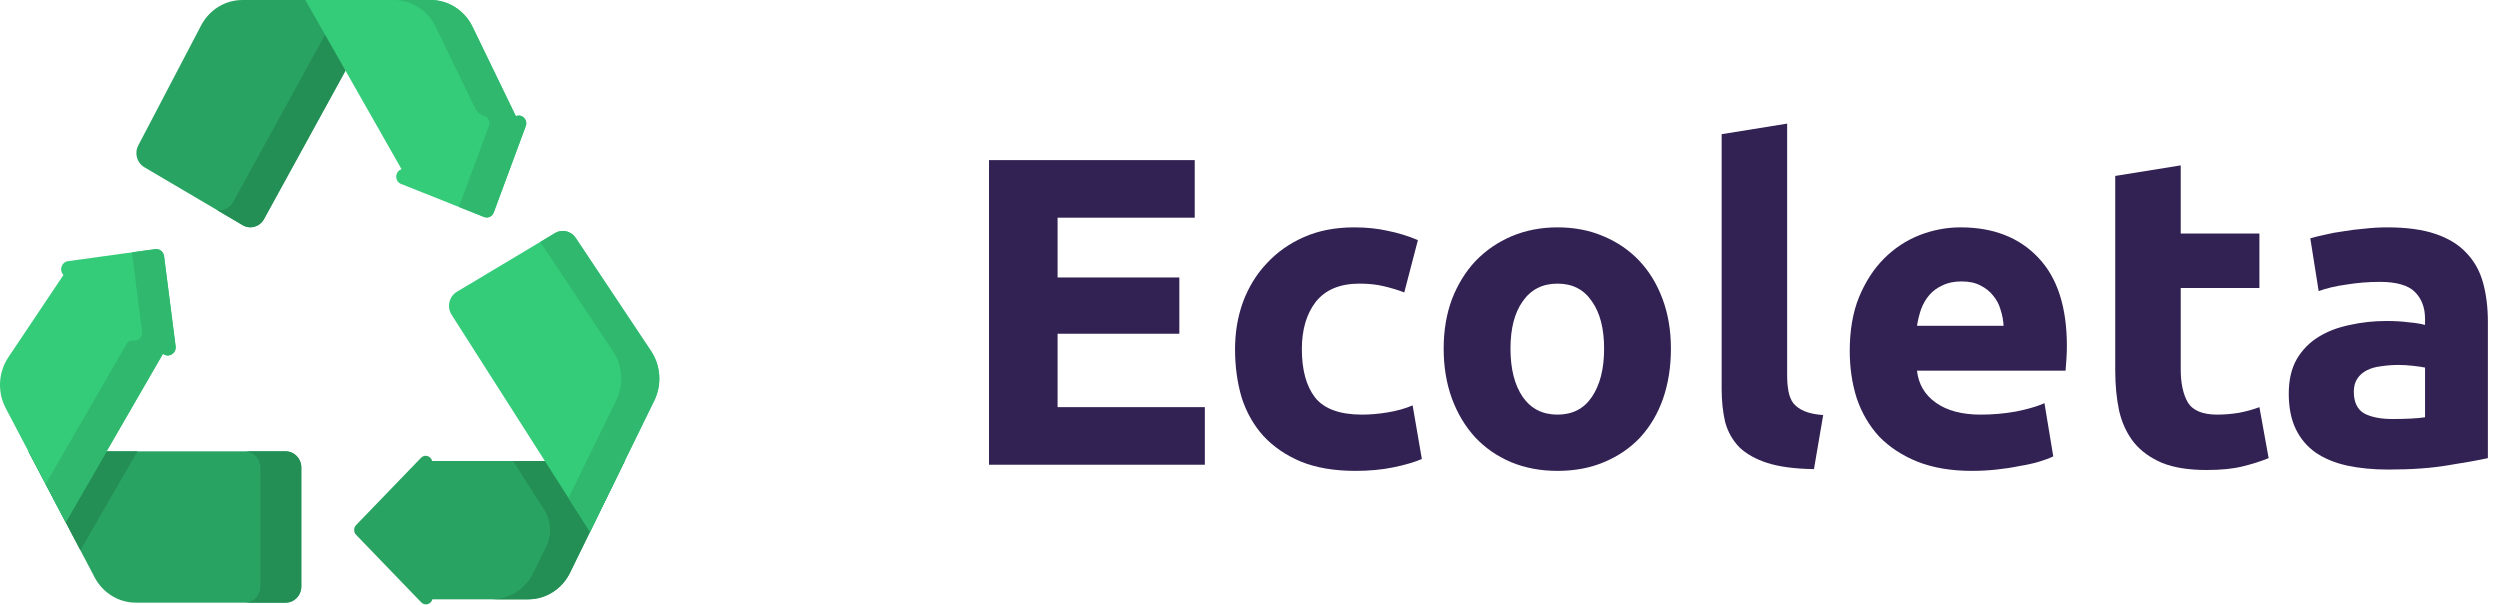
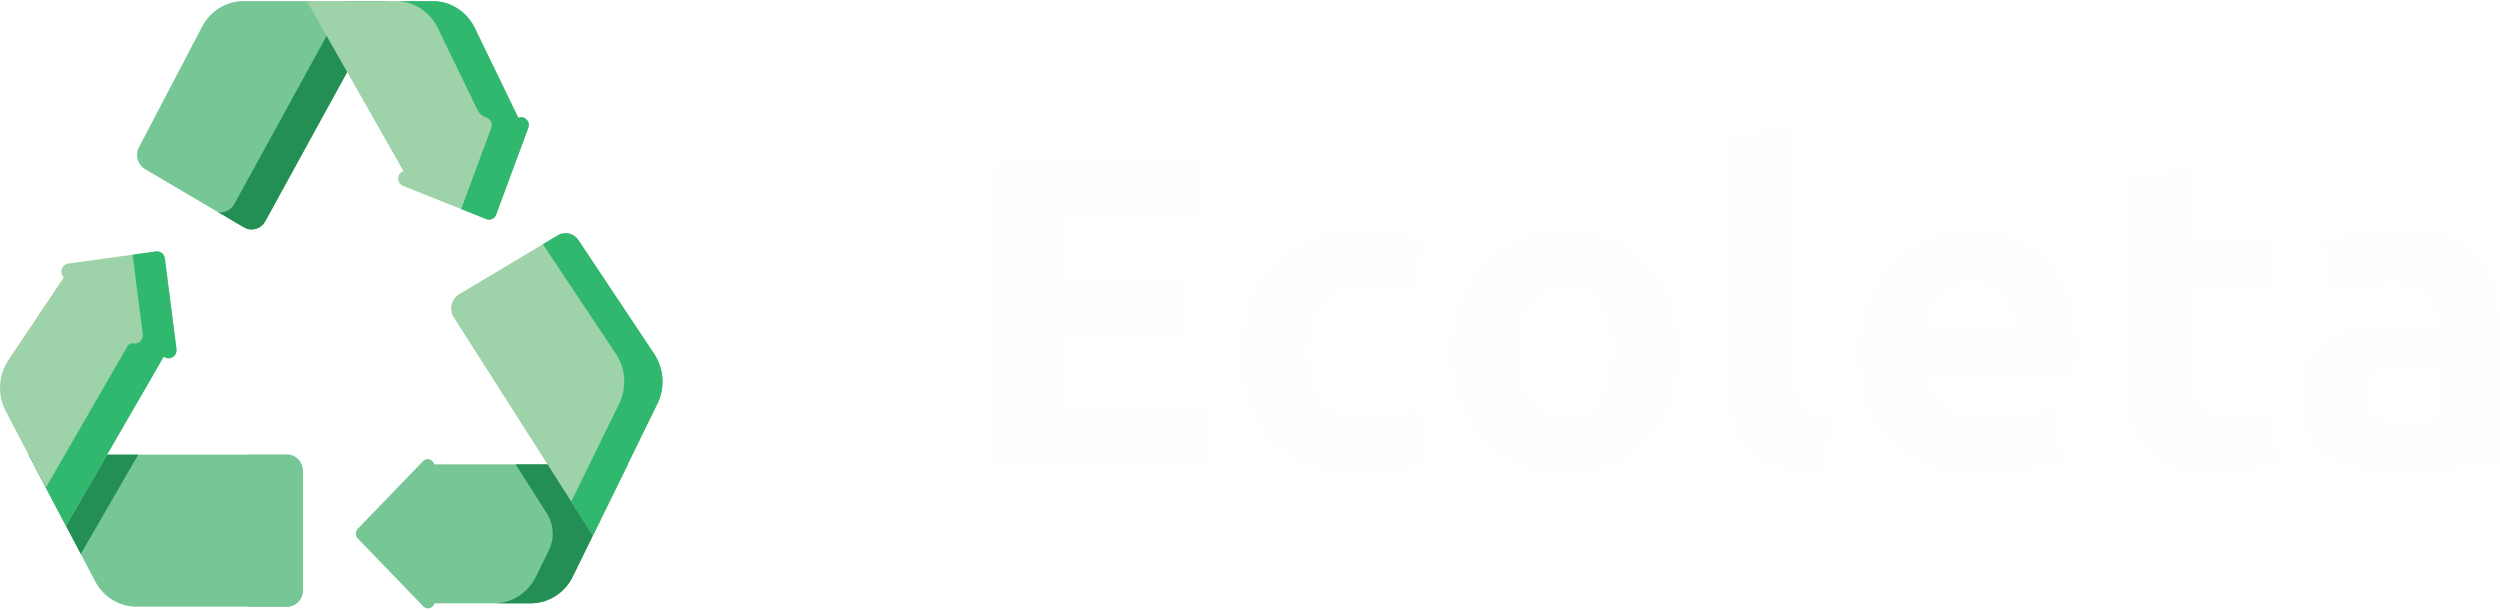
- <svg xmlns="http://www.w3.org/2000/svg" width="182" height="44" viewBox="0 0 182 44" fill="none">
-   <path d="M72 33.832V11.656H86.976V15.848H76.992V20.2H85.856V24.296H76.992V29.64H87.712V33.832H72Z" fill="#322153" />
-   <path d="M89.911 25.416C89.911 24.2 90.103 23.059 90.487 21.992C90.893 20.904 91.469 19.965 92.215 19.176C92.962 18.365 93.869 17.725 94.935 17.256C96.002 16.787 97.218 16.552 98.583 16.552C99.479 16.552 100.301 16.637 101.047 16.808C101.794 16.957 102.519 17.181 103.223 17.48L102.231 21.288C101.783 21.117 101.293 20.968 100.759 20.84C100.226 20.712 99.629 20.648 98.967 20.648C97.559 20.648 96.503 21.085 95.799 21.96C95.117 22.835 94.775 23.987 94.775 25.416C94.775 26.931 95.095 28.104 95.735 28.936C96.397 29.768 97.538 30.184 99.159 30.184C99.735 30.184 100.354 30.131 101.015 30.024C101.677 29.917 102.285 29.747 102.839 29.512L103.511 33.416C102.957 33.651 102.263 33.853 101.431 34.024C100.599 34.195 99.682 34.28 98.679 34.28C97.143 34.28 95.821 34.056 94.711 33.608C93.602 33.139 92.685 32.509 91.959 31.72C91.255 30.931 90.733 30.003 90.391 28.936C90.071 27.848 89.911 26.675 89.911 25.416Z" fill="#322153" />
-   <path d="M121.643 25.384C121.643 26.707 121.451 27.923 121.067 29.032C120.683 30.12 120.128 31.059 119.403 31.848C118.677 32.616 117.803 33.213 116.779 33.64C115.776 34.067 114.645 34.28 113.387 34.28C112.149 34.28 111.019 34.067 109.995 33.64C108.992 33.213 108.128 32.616 107.403 31.848C106.677 31.059 106.112 30.12 105.707 29.032C105.301 27.923 105.099 26.707 105.099 25.384C105.099 24.061 105.301 22.856 105.707 21.768C106.133 20.68 106.709 19.752 107.435 18.984C108.181 18.216 109.056 17.619 110.059 17.192C111.083 16.765 112.192 16.552 113.387 16.552C114.603 16.552 115.712 16.765 116.715 17.192C117.739 17.619 118.613 18.216 119.339 18.984C120.064 19.752 120.629 20.68 121.035 21.768C121.44 22.856 121.643 24.061 121.643 25.384ZM116.779 25.384C116.779 23.912 116.48 22.76 115.883 21.928C115.307 21.075 114.475 20.648 113.387 20.648C112.299 20.648 111.456 21.075 110.859 21.928C110.261 22.76 109.963 23.912 109.963 25.384C109.963 26.856 110.261 28.029 110.859 28.904C111.456 29.757 112.299 30.184 113.387 30.184C114.475 30.184 115.307 29.757 115.883 28.904C116.48 28.029 116.779 26.856 116.779 25.384Z" fill="#322153" />
-   <path d="M132.056 34.152C130.67 34.131 129.539 33.981 128.664 33.704C127.811 33.427 127.128 33.043 126.616 32.552C126.126 32.04 125.784 31.432 125.592 30.728C125.422 30.003 125.336 29.192 125.336 28.296V9.768L130.104 9V27.336C130.104 27.763 130.136 28.147 130.2 28.488C130.264 28.829 130.382 29.117 130.552 29.352C130.744 29.587 131.011 29.779 131.352 29.928C131.694 30.077 132.152 30.173 132.728 30.216L132.056 34.152Z" fill="#322153" />
-   <path d="M134.661 25.544C134.661 24.051 134.885 22.749 135.333 21.64C135.803 20.509 136.411 19.571 137.157 18.824C137.904 18.077 138.757 17.512 139.717 17.128C140.699 16.744 141.701 16.552 142.725 16.552C145.115 16.552 147.003 17.288 148.389 18.76C149.776 20.211 150.469 22.355 150.469 25.192C150.469 25.469 150.459 25.779 150.437 26.12C150.416 26.44 150.395 26.728 150.373 26.984H139.557C139.664 27.965 140.123 28.744 140.933 29.32C141.744 29.896 142.832 30.184 144.197 30.184C145.072 30.184 145.925 30.109 146.757 29.96C147.611 29.789 148.304 29.587 148.837 29.352L149.477 33.224C149.221 33.352 148.88 33.48 148.453 33.608C148.027 33.736 147.547 33.843 147.013 33.928C146.501 34.035 145.947 34.12 145.349 34.184C144.752 34.248 144.155 34.28 143.557 34.28C142.043 34.28 140.72 34.056 139.589 33.608C138.48 33.16 137.552 32.552 136.805 31.784C136.08 30.995 135.536 30.067 135.173 29C134.832 27.933 134.661 26.781 134.661 25.544ZM145.861 23.72C145.84 23.315 145.765 22.92 145.637 22.536C145.531 22.152 145.349 21.811 145.093 21.512C144.859 21.213 144.549 20.968 144.165 20.776C143.803 20.584 143.344 20.488 142.789 20.488C142.256 20.488 141.797 20.584 141.413 20.776C141.029 20.947 140.709 21.181 140.453 21.48C140.197 21.779 139.995 22.131 139.845 22.536C139.717 22.92 139.621 23.315 139.557 23.72H145.861Z" fill="#322153" />
-   <path d="M153.989 12.808L158.757 12.04V17H164.485V20.968H158.757V26.888C158.757 27.891 158.927 28.691 159.269 29.288C159.631 29.885 160.346 30.184 161.413 30.184C161.925 30.184 162.447 30.141 162.981 30.056C163.535 29.949 164.037 29.811 164.485 29.64L165.157 33.352C164.581 33.587 163.941 33.789 163.237 33.96C162.533 34.131 161.669 34.216 160.645 34.216C159.343 34.216 158.266 34.045 157.413 33.704C156.559 33.341 155.877 32.851 155.365 32.232C154.853 31.592 154.49 30.824 154.277 29.928C154.085 29.032 153.989 28.04 153.989 26.952V12.808Z" fill="#322153" />
-   <path d="M174.174 30.504C174.644 30.504 175.092 30.493 175.519 30.472C175.945 30.451 176.286 30.419 176.543 30.376V26.76C176.351 26.717 176.062 26.675 175.678 26.632C175.294 26.589 174.942 26.568 174.622 26.568C174.174 26.568 173.748 26.6 173.342 26.664C172.958 26.707 172.617 26.803 172.318 26.952C172.02 27.101 171.785 27.304 171.615 27.56C171.444 27.816 171.358 28.136 171.358 28.52C171.358 29.267 171.604 29.789 172.094 30.088C172.606 30.365 173.3 30.504 174.174 30.504ZM173.79 16.552C175.198 16.552 176.372 16.712 177.311 17.032C178.249 17.352 178.996 17.811 179.55 18.408C180.126 19.005 180.532 19.731 180.767 20.584C181.001 21.437 181.118 22.387 181.118 23.432V33.352C180.436 33.501 179.487 33.672 178.271 33.864C177.054 34.077 175.582 34.184 173.854 34.184C172.767 34.184 171.775 34.088 170.879 33.896C170.004 33.704 169.246 33.395 168.606 32.968C167.966 32.52 167.476 31.944 167.134 31.24C166.793 30.536 166.622 29.672 166.622 28.648C166.622 27.667 166.814 26.835 167.199 26.152C167.604 25.469 168.137 24.925 168.799 24.52C169.46 24.115 170.217 23.827 171.071 23.656C171.924 23.464 172.809 23.368 173.727 23.368C174.345 23.368 174.889 23.4 175.358 23.464C175.849 23.507 176.244 23.571 176.543 23.656V23.208C176.543 22.397 176.297 21.747 175.807 21.256C175.316 20.765 174.463 20.52 173.246 20.52C172.436 20.52 171.636 20.584 170.846 20.712C170.057 20.819 169.374 20.979 168.799 21.192L168.19 17.352C168.468 17.267 168.809 17.181 169.215 17.096C169.641 16.989 170.1 16.904 170.59 16.84C171.081 16.755 171.593 16.691 172.127 16.648C172.681 16.584 173.236 16.552 173.79 16.552Z" fill="#322153" />
-   <path d="M14.642 1.85L10.067 10.586C9.772 11.15 9.966 11.855 10.505 12.172L17.668 16.392C18.214 16.714 18.908 16.516 19.218 15.95L27.974 0.001H17.64C16.389 0.001 15.239 0.71 14.642 1.85Z" fill="#29A361" />
-   <path d="M27.974 0L19.218 15.95C18.907 16.515 18.214 16.714 17.668 16.392L15.798 15.291C16.254 15.367 16.728 15.15 16.97 14.71L25.047 0H27.974Z" fill="#248F55" />
-   <path d="M37.555 8.459L34.4 1.949C33.821 0.755 32.641 0.001 31.351 0.001H22.228L29.233 12.317C29.21 12.327 29.187 12.338 29.164 12.349C28.723 12.554 28.741 13.209 29.192 13.389L35.241 15.796C35.521 15.908 35.836 15.762 35.943 15.472L38.275 9.18C38.447 8.714 37.995 8.265 37.555 8.459Z" fill="#34CB79" />
-   <path d="M38.275 9.179L35.943 15.472C35.836 15.763 35.521 15.908 35.241 15.796L33.41 15.067L35.592 9.179C35.716 8.845 35.518 8.52 35.234 8.435C34.963 8.353 34.732 8.17 34.606 7.909L31.716 1.949C31.138 0.755 29.959 0 28.669 0H31.351C32.641 0 33.82 0.755 34.399 1.949L37.555 8.459C37.995 8.265 38.447 8.714 38.275 9.179Z" fill="#2FB86E" />
-   <path d="M31.459 33.559C31.374 33.198 30.924 33.043 30.65 33.328L25.922 38.227C25.734 38.422 25.734 38.739 25.922 38.934L30.668 43.853C30.941 44.135 31.386 43.984 31.476 43.629H38.455C39.74 43.629 40.916 42.881 41.497 41.693L45.479 33.559H31.459V33.559Z" fill="#29A361" />
-   <path d="M37.351 33.559L39.614 37.108C40.125 37.91 40.182 38.935 39.762 39.793L38.831 41.694C38.251 42.881 37.075 43.629 35.79 43.629H38.455C39.739 43.629 40.916 42.881 41.497 41.694L45.479 33.559H37.351V33.559Z" fill="#248F55" />
-   <path d="M21.935 42.694V34.036C21.935 33.385 21.426 32.857 20.798 32.857H2.068L6.888 42.028C7.486 43.165 8.635 43.872 9.884 43.872H20.798C21.426 43.872 21.935 43.345 21.935 42.694Z" fill="#29A361" />
-   <path d="M10.011 32.858L5.852 40.057L2.068 32.858H10.011Z" fill="#248F55" />
-   <path d="M21.935 34.036V42.694C21.935 43.345 21.426 43.872 20.798 43.872H17.815C18.443 43.872 18.952 43.345 18.952 42.694V34.036C18.952 33.385 18.443 32.858 17.815 32.858H20.798C21.426 32.858 21.935 33.385 21.935 34.036Z" fill="#248F55" />
-   <path d="M12.785 25.207L11.944 18.647C11.902 18.323 11.615 18.095 11.302 18.138L4.948 19.013C4.469 19.079 4.291 19.682 4.619 20.018L0.609 26.008C-0.127 27.106 -0.201 28.54 0.416 29.714L4.78 38.017L11.865 25.751C11.868 25.753 11.87 25.755 11.873 25.757C12.277 26.075 12.851 25.728 12.785 25.207Z" fill="#34CB79" />
-   <path d="M11.873 25.757C11.87 25.755 11.868 25.753 11.866 25.751L4.78 38.016L3.322 35.244L9.09 25.259L9.25 24.982C9.337 24.83 9.508 24.765 9.675 24.798C9.676 24.799 9.677 24.799 9.678 24.799C10.033 24.865 10.398 24.558 10.344 24.136L9.605 18.371L11.302 18.138C11.614 18.095 11.902 18.323 11.944 18.646L12.785 25.207C12.852 25.729 12.277 26.075 11.873 25.757Z" fill="#2FB86E" />
-   <path d="M47.396 25.557L41.91 17.32C41.574 16.814 40.919 16.662 40.406 16.968L33.257 21.244C32.69 21.583 32.516 22.348 32.877 22.914L42.955 38.715L47.631 29.164C48.197 28.008 48.106 26.624 47.396 25.557Z" fill="#34CB79" />
-   <path d="M47.63 29.165L42.954 38.715L41.386 36.255L44.857 29.164C45.423 28.008 45.333 26.624 44.622 25.557L39.331 17.612L40.406 16.969C40.919 16.661 41.574 16.814 41.91 17.32L47.396 25.557C48.107 26.624 48.196 28.009 47.63 29.165Z" fill="#2FB86E" />
+ <svg xmlns="http://www.w3.org/2000/svg" xml:space="preserve" width="47.921mm" height="11.684mm" version="1.1" style="shape-rendering:geometricPrecision; text-rendering:geometricPrecision; image-rendering:optimizeQuality; fill-rule:evenodd; clip-rule:evenodd" viewBox="0 0 4792.12 1168.38">
+   <defs>
+     <style type="text/css">
+    
+     .fil0 {fill:#FEFEFE}
+     .fil3 {fill:#9ED3A9}
+     .fil1 {fill:#76C696}
+     .fil2 {fill:#248F55}
+     .fil4 {fill:#2FB86E}
+    
+   </style>
+   </defs>
+   <g id="Camada_x0020_1">
+     <g id="_2616162225664">
+       <polygon class="fil0" points="1905.02,897.24 1905.02,310.49 2301.26,310.49 2301.26,421.41 2037.1,421.41 2037.1,536.55 2271.63,536.55 2271.63,644.93 2037.1,644.93 2037.1,786.32 2320.73,786.32 2320.73,897.24 " />
+       <path class="fil0" d="M2378.92 674.56c0,-32.17 5.08,-62.37 15.24,-90.59 10.73,-28.79 25.97,-53.62 45.72,-74.51 19.76,-21.45 43.75,-38.38 71.97,-50.8 28.22,-12.42 60.4,-18.63 96.52,-18.63 23.71,0 45.45,2.26 65.19,6.78 19.76,3.95 38.94,9.88 57.57,17.78l-26.25 100.75c-11.85,-4.51 -24.81,-8.47 -38.94,-11.85 -14.11,-3.39 -29.91,-5.08 -47.41,-5.08 -37.25,0 -65.19,11.57 -83.82,34.71 -18.06,23.14 -27.09,53.62 -27.09,91.44 0,40.08 8.46,71.12 25.4,93.14 17.5,22.01 47.69,33.02 90.59,33.02 15.24,0 31.61,-1.42 49.1,-4.24 17.52,-2.82 33.6,-7.34 48.26,-13.54l17.78 103.29c-14.66,6.21 -33.02,11.57 -55.03,16.09 -22.02,4.51 -46.28,6.77 -72.81,6.77 -40.64,0 -75.63,-5.93 -104.99,-17.78 -29.35,-12.42 -53.62,-29.07 -72.81,-49.96 -18.63,-20.88 -32.45,-45.43 -41.49,-73.65 -8.46,-28.79 -12.7,-59.84 -12.7,-93.14z" />
+       <path class="fil0" d="M3218.49 673.72c0,34.99 -5.08,67.16 -15.24,96.52 -10.16,28.78 -24.84,53.62 -44.02,74.5 -19.21,20.32 -42.34,36.13 -69.43,47.42 -26.54,11.28 -56.46,16.93 -89.75,16.93 -32.75,0 -62.65,-5.65 -89.74,-16.93 -26.54,-11.29 -49.4,-27.1 -68.58,-47.42 -19.21,-20.88 -34.16,-45.72 -44.88,-74.5 -10.74,-29.36 -16.08,-61.53 -16.08,-96.52 0,-35 5.34,-66.89 16.08,-95.68 11.27,-28.79 26.51,-53.34 45.72,-73.66 19.74,-20.32 42.89,-36.12 69.43,-47.41 27.09,-11.29 56.43,-16.94 88.05,-16.94 32.18,0 61.52,5.65 88.06,16.94 27.09,11.29 50.21,27.09 69.42,47.41 19.18,20.32 34.13,44.87 44.88,73.66 10.71,28.79 16.08,60.68 16.08,95.68zm-128.69 0c0,-38.95 -7.91,-69.43 -23.71,-91.45 -15.24,-22.57 -37.25,-33.86 -66.04,-33.86 -28.78,0 -51.09,11.29 -66.88,33.86 -15.83,22.02 -23.71,52.5 -23.71,91.45 0,38.94 7.88,69.99 23.71,93.13 15.79,22.58 38.1,33.87 66.88,33.87 28.79,0 50.8,-11.29 66.04,-33.87 15.8,-23.14 23.71,-54.19 23.71,-93.13z" />
+       <path class="fil0" d="M3494 905.7c-36.67,-0.56 -66.59,-4.51 -89.74,-11.85 -22.57,-7.34 -40.64,-17.5 -54.19,-30.48 -12.96,-13.55 -22.01,-29.64 -27.09,-48.26 -4.5,-19.19 -6.78,-40.64 -6.78,-64.35l0 -490.22 126.16 -20.32 0 485.14c0,11.29 0.84,21.45 2.54,30.48 1.69,9.03 4.81,16.65 9.31,22.86 5.08,6.21 12.14,11.29 21.17,15.24 9.05,3.95 21.16,6.49 36.4,7.62l-17.78 104.14z" />
+       <path class="fil0" d="M3562.93 677.95c0,-39.51 5.92,-73.94 17.78,-103.3 12.43,-29.91 28.52,-54.75 48.26,-74.5 19.76,-19.76 42.33,-34.72 67.73,-44.88 25.98,-10.16 52.49,-15.24 79.59,-15.24 63.23,0 113.19,19.48 149.86,58.43 36.7,38.38 55.03,95.1 55.03,170.18 0,7.33 -0.26,15.52 -0.85,24.55 -0.55,8.47 -1.11,16.09 -1.69,22.86l-286.17 0c2.83,25.96 14.97,46.57 36.4,61.81 21.46,15.24 50.25,22.86 86.36,22.86 23.16,0 45.72,-1.98 67.74,-5.93 22.59,-4.52 40.93,-9.88 55.03,-16.09l16.93 102.45c-6.77,3.38 -15.79,6.77 -27.09,10.16 -11.27,3.38 -23.97,6.21 -38.1,8.46 -13.55,2.83 -28.2,5.08 -44.03,6.78 -15.79,1.69 -31.59,2.54 -47.41,2.54 -40.06,0 -75.06,-5.93 -104.99,-17.78 -29.34,-11.86 -53.89,-27.94 -73.66,-48.26 -19.18,-20.89 -33.57,-45.44 -43.18,-73.66 -9.02,-28.22 -13.54,-58.7 -13.54,-91.44zm296.33 -48.26c-0.55,-10.73 -2.54,-21.17 -5.93,-31.33 -2.8,-10.16 -7.62,-19.19 -14.39,-27.09 -6.19,-7.9 -14.39,-14.4 -24.55,-19.48 -9.58,-5.08 -21.73,-7.62 -36.41,-7.62 -14.1,0 -26.25,2.54 -36.41,7.62 -10.16,4.52 -18.62,10.73 -25.4,18.63 -6.77,7.9 -12.11,17.22 -16.08,27.94 -3.39,10.16 -5.93,20.6 -7.62,31.33l166.79 0z" />
+       <path class="fil0" d="M4074.31 340.97l126.16 -20.32 0 131.24 151.55 0 0 104.98 -151.55 0 0 156.64c0,26.53 4.5,47.69 13.54,63.5 9.58,15.8 28.5,23.71 56.73,23.71 13.55,0 27.36,-1.13 41.49,-3.39 14.66,-2.82 27.94,-6.49 39.79,-11.01l17.78 98.21c-15.24,6.21 -32.17,11.58 -50.8,16.09 -18.63,4.52 -41.49,6.78 -68.58,6.78 -34.45,0 -62.94,-4.52 -85.51,-13.55 -22.6,-9.6 -40.64,-22.58 -54.19,-38.95 -13.55,-16.93 -23.15,-37.25 -28.79,-60.96 -5.08,-23.7 -7.62,-49.95 -7.62,-78.74l0 -374.23z" />
+       <path class="fil0" d="M4608.38 809.18c12.43,0 24.28,-0.28 35.58,-0.84 11.27,-0.57 20.3,-1.42 27.1,-2.54l0 -95.68c-5.08,-1.13 -12.73,-2.26 -22.89,-3.38 -10.16,-1.13 -19.47,-1.7 -27.94,-1.7 -11.85,0 -23.13,0.85 -33.87,2.54 -10.16,1.13 -19.18,3.67 -27.09,7.62 -7.89,3.95 -14.1,9.31 -18.6,16.09 -4.53,6.77 -6.8,15.24 -6.8,25.4 0,19.75 6.51,33.58 19.47,41.49 13.55,7.33 31.91,11 55.04,11zm-10.16 -369.15c37.25,0 68.31,4.24 93.16,12.7 24.81,8.47 44.58,20.61 59.24,36.41 15.24,15.81 25.98,35 32.2,57.57 6.19,22.58 9.28,47.7 9.28,75.36l0 262.46c-18.04,3.96 -43.15,8.47 -75.32,13.55 -32.2,5.65 -71.15,8.47 -116.87,8.47 -28.76,0 -55.01,-2.54 -78.71,-7.62 -23.16,-5.08 -43.21,-13.27 -60.14,-24.55 -16.94,-11.86 -29.9,-27.1 -38.95,-45.73 -9.02,-18.62 -13.55,-41.48 -13.55,-68.57 0,-25.97 5.08,-47.98 15.27,-66.04 10.71,-18.07 24.82,-32.46 42.33,-43.18 17.49,-10.73 37.52,-18.35 60.12,-22.86 22.56,-5.08 45.98,-7.62 70.27,-7.62 16.35,0 30.74,0.84 43.15,2.54 12.99,1.12 23.44,2.82 31.36,5.08l0 -11.86c0,-21.45 -6.51,-38.66 -19.48,-51.65 -12.99,-12.98 -35.56,-19.47 -67.76,-19.47 -21.43,0 -42.6,1.69 -63.5,5.08 -20.87,2.82 -38.94,7.06 -54.16,12.7l-16.11 -101.6c7.35,-2.26 16.38,-4.51 27.12,-6.77 11.27,-2.82 23.41,-5.08 36.38,-6.78 12.99,-2.25 26.54,-3.95 40.67,-5.08 14.65,-1.69 29.34,-2.54 44,-2.54z" />
+       <path class="fil1" d="M387.42 51.03l-121.04 231.16c-7.82,14.92 -2.67,33.58 11.58,41.97l189.53 111.65c14.44,8.5 32.8,3.27 41.02,-11.69l231.67 -422.01 -273.43 0c-33.1,0 -63.54,18.78 -79.33,48.92z" />
+       <path class="fil2" d="M740.17 2.1l-231.67 422.01c-8.23,14.96 -26.57,20.2 -41.01,11.7l-49.47 -29.13c12.06,2.01 24.61,-3.73 30.99,-15.38l213.71 -389.2 77.45 0z" />
+       <path class="fil3" d="M993.66 225.91l-83.48 -172.25c-15.32,-31.6 -46.53,-51.55 -80.66,-51.55l-241.38 0 185.33 325.86c-0.6,0.29 -1.21,0.57 -1.82,0.85 -11.66,5.44 -11.18,22.77 0.75,27.52l160.04 63.69c7.42,2.96 15.74,-0.88 18.58,-8.57l61.7 -166.49c4.56,-12.31 -7.42,-24.2 -19.06,-19.06z" />
+       <path class="fil4" d="M1012.72 244.96l-61.71 166.49c-2.84,7.7 -11.17,11.54 -18.58,8.58l-48.42 -19.28 57.72 -155.79c3.28,-8.84 -1.96,-17.44 -9.48,-19.7 -7.16,-2.15 -13.27,-7.01 -16.62,-13.92l-76.44 -157.68c-15.31,-31.6 -46.51,-51.56 -80.65,-51.56l70.99 0c34.11,0 65.31,19.96 80.64,51.56l83.48 172.26c11.66,-5.14 23.62,6.72 19.07,19.04z" />
+       <path class="fil1" d="M832.38 890.02c-2.24,-9.56 -14.15,-13.66 -21.42,-6.13l-125.08 129.62c-4.99,5.18 -4.99,13.56 0,18.73l125.57 130.12c7.21,7.48 19,3.49 21.37,-5.91l184.65 0c34,0 65.11,-19.8 80.49,-51.22l105.36 -215.21 -370.94 0 0 0z" />
+       <path class="fil2" d="M988.26 890.02l59.87 93.89c13.54,21.22 15.04,48.35 3.93,71.04l-24.63 50.29c-15.35,31.41 -46.48,51.22 -80.46,51.22l70.5 0c33.98,0 65.11,-19.81 80.49,-51.22l105.36 -215.21 -215.06 0 0 -0.01z" />
+       <path class="fil1" d="M580.4 1131.71l0 -229.09c0,-17.21 -13.47,-31.18 -30.09,-31.18l-495.58 0 127.54 242.65c15.81,30.08 46.21,48.79 79.26,48.79l288.78 0c16.61,0 30.09,-13.95 30.09,-31.17z" />
+       <polygon class="fil2" points="264.91,871.46 154.85,1061.95 54.73,871.46 " />
+       <path class="fil1" d="M580.39 902.63l0 229.09c0,17.21 -13.47,31.17 -30.08,31.17l-78.94 0c16.61,0 30.08,-13.96 30.08,-31.17l0 -229.09c0,-17.22 -13.47,-31.17 -30.08,-31.17l78.94 0c16.61,0 30.08,13.95 30.08,31.17z" />
+       <path class="fil3" d="M338.28 669.02l-22.25 -173.56c-1.1,-8.58 -8.7,-14.6 -16.97,-13.46l-168.13 23.15c-12.66,1.74 -17.38,17.7 -8.7,26.58l-106.11 158.49c-19.45,29.06 -21.43,67 -5.1,98.05l115.46 219.69 187.48 -324.54c0.07,0.05 0.13,0.1 0.2,0.15 10.7,8.42 25.89,-0.75 24.12,-14.55z" />
+       <path class="fil4" d="M314.15 683.57c-0.05,-0.05 -0.13,-0.1 -0.18,-0.16l-187.49 324.53 -38.56 -73.35 152.6 -264.19 4.23 -7.33c2.32,-4.01 6.84,-5.74 11.26,-4.85 0.02,0.01 0.05,0.01 0.07,0.01 9.41,1.74 19.06,-6.38 17.61,-17.53l-19.55 -152.53 44.9 -6.17c8.28,-1.14 15.9,4.9 16.99,13.45l22.26 173.59c1.77,13.79 -13.44,22.95 -24.14,14.53z" />
+       <path class="fil3" d="M1254.04 678.29l-145.14 -217.94c-8.9,-13.37 -26.22,-17.42 -39.8,-9.3l-189.14 113.11c-15.02,8.98 -19.62,29.21 -10.07,44.2l266.65 418.07 123.71 -252.69c14.97,-30.59 12.59,-67.22 -6.21,-95.45z" />
+       <path class="fil4" d="M1260.25 773.74l-123.73 252.69 -41.5 -65.1 91.84 -187.59c14.97,-30.59 12.59,-67.21 -6.21,-95.44l-140.01 -210.21 28.47 -17.03c13.57,-8.13 30.89,-4.08 39.79,9.29l145.14 217.95c18.8,28.23 21.18,64.85 6.21,95.44z" />
+     </g>
+   </g>
</svg>
